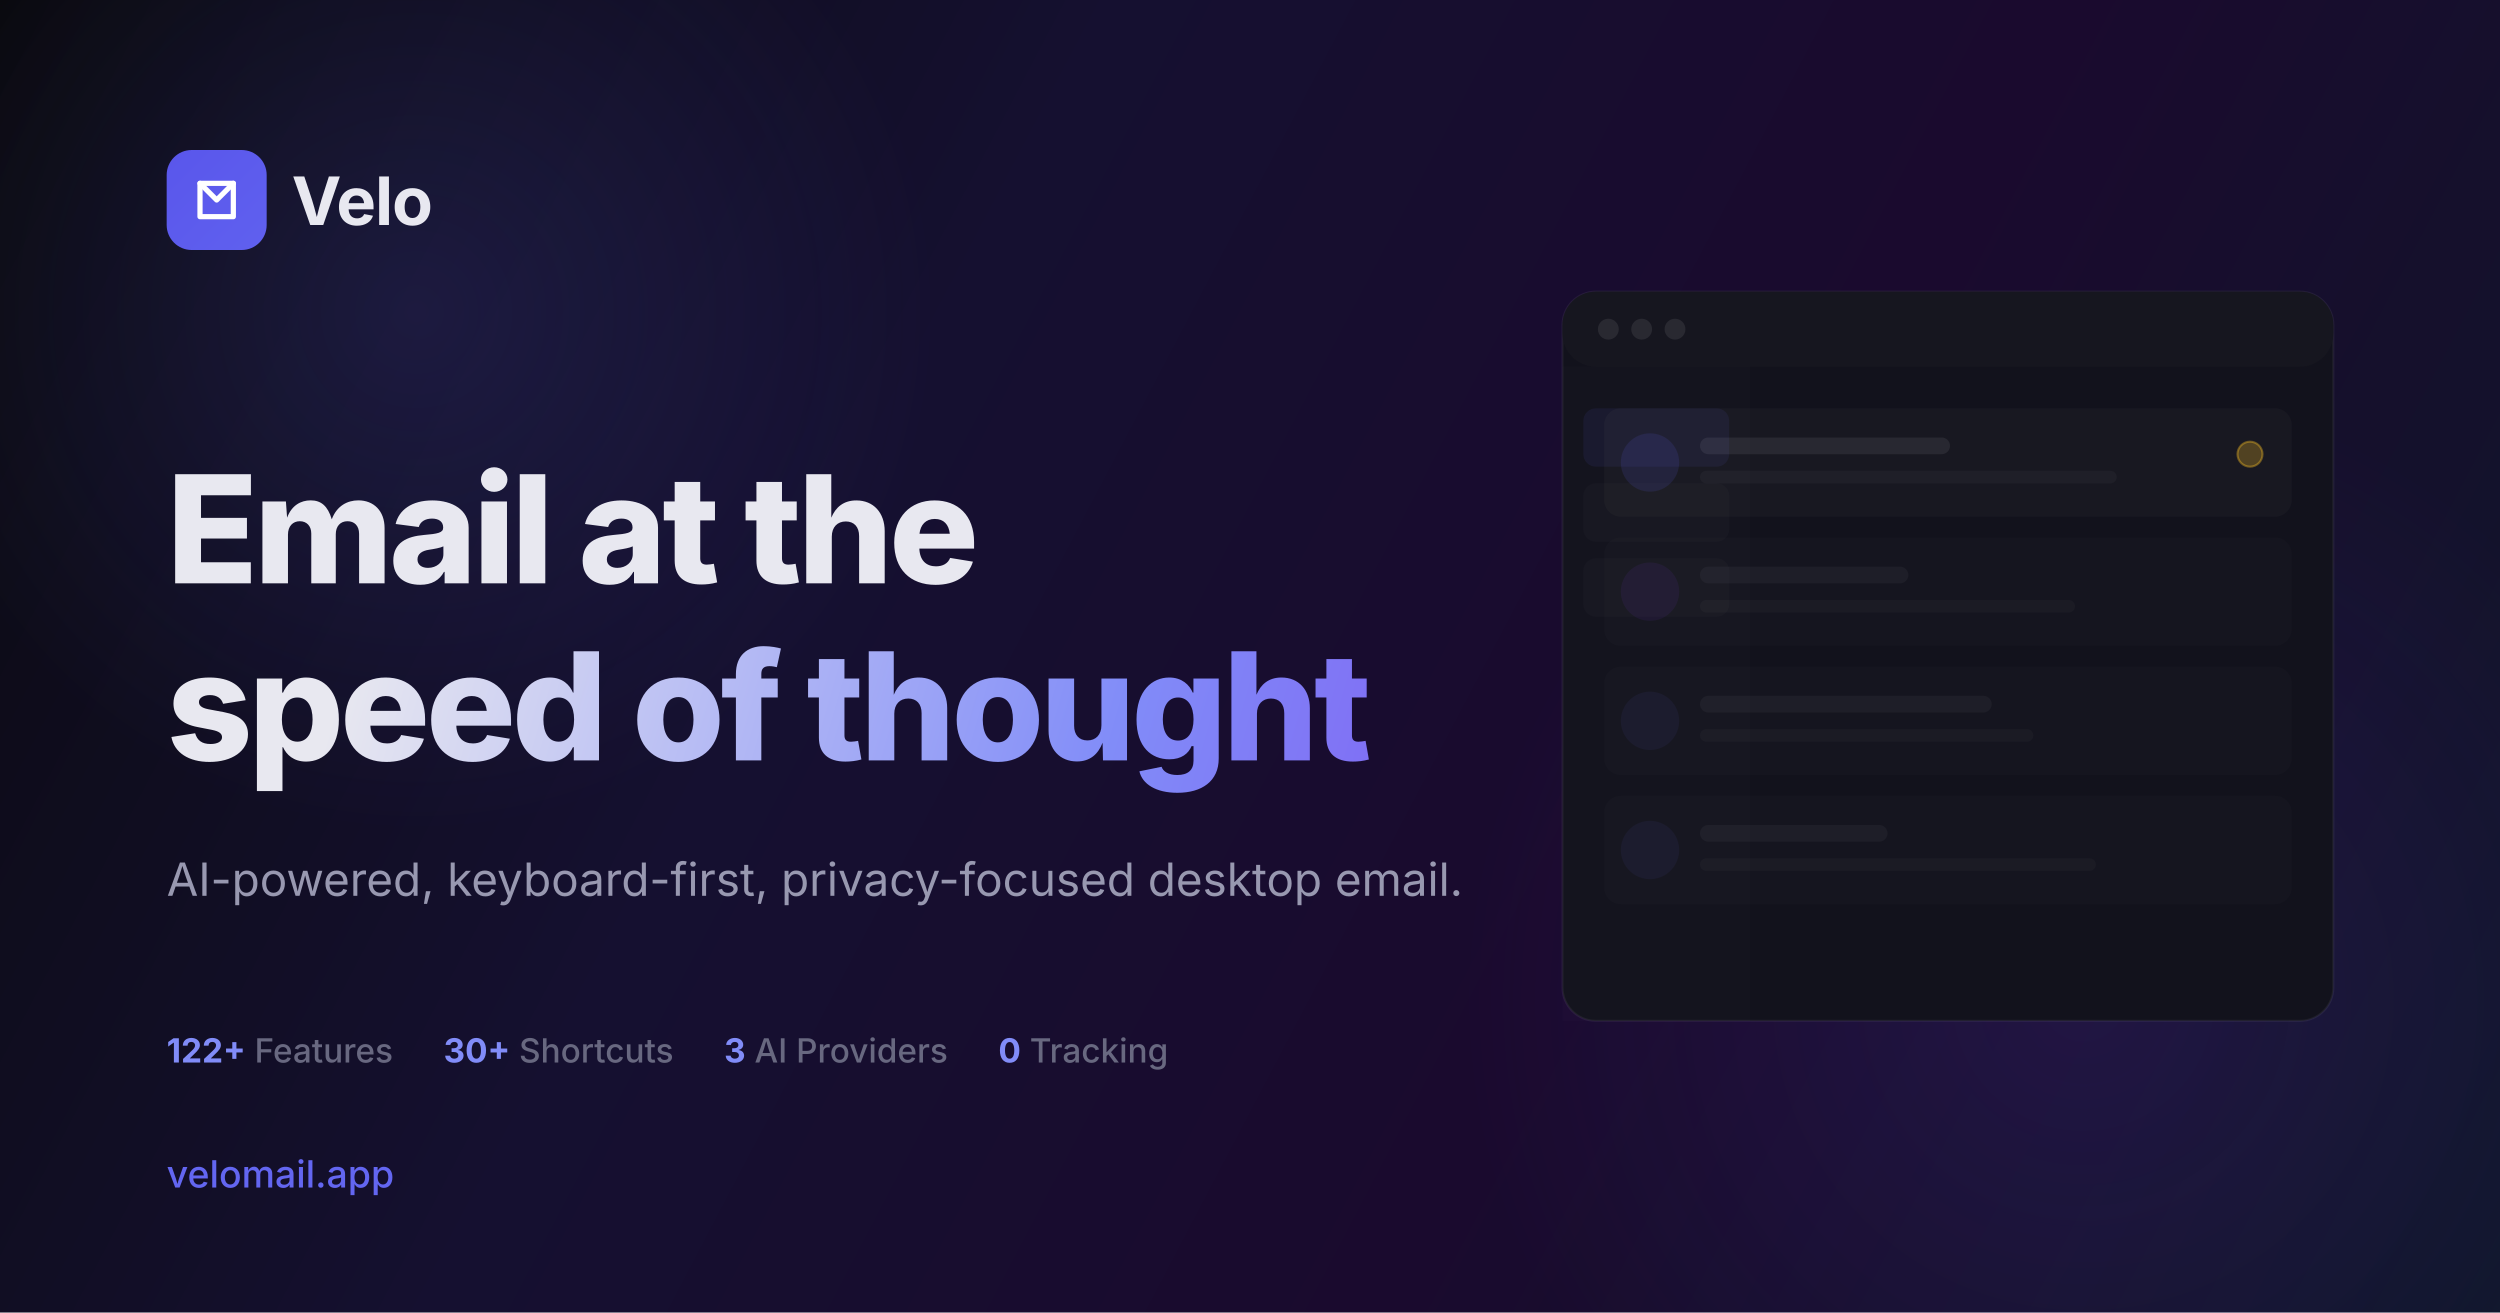
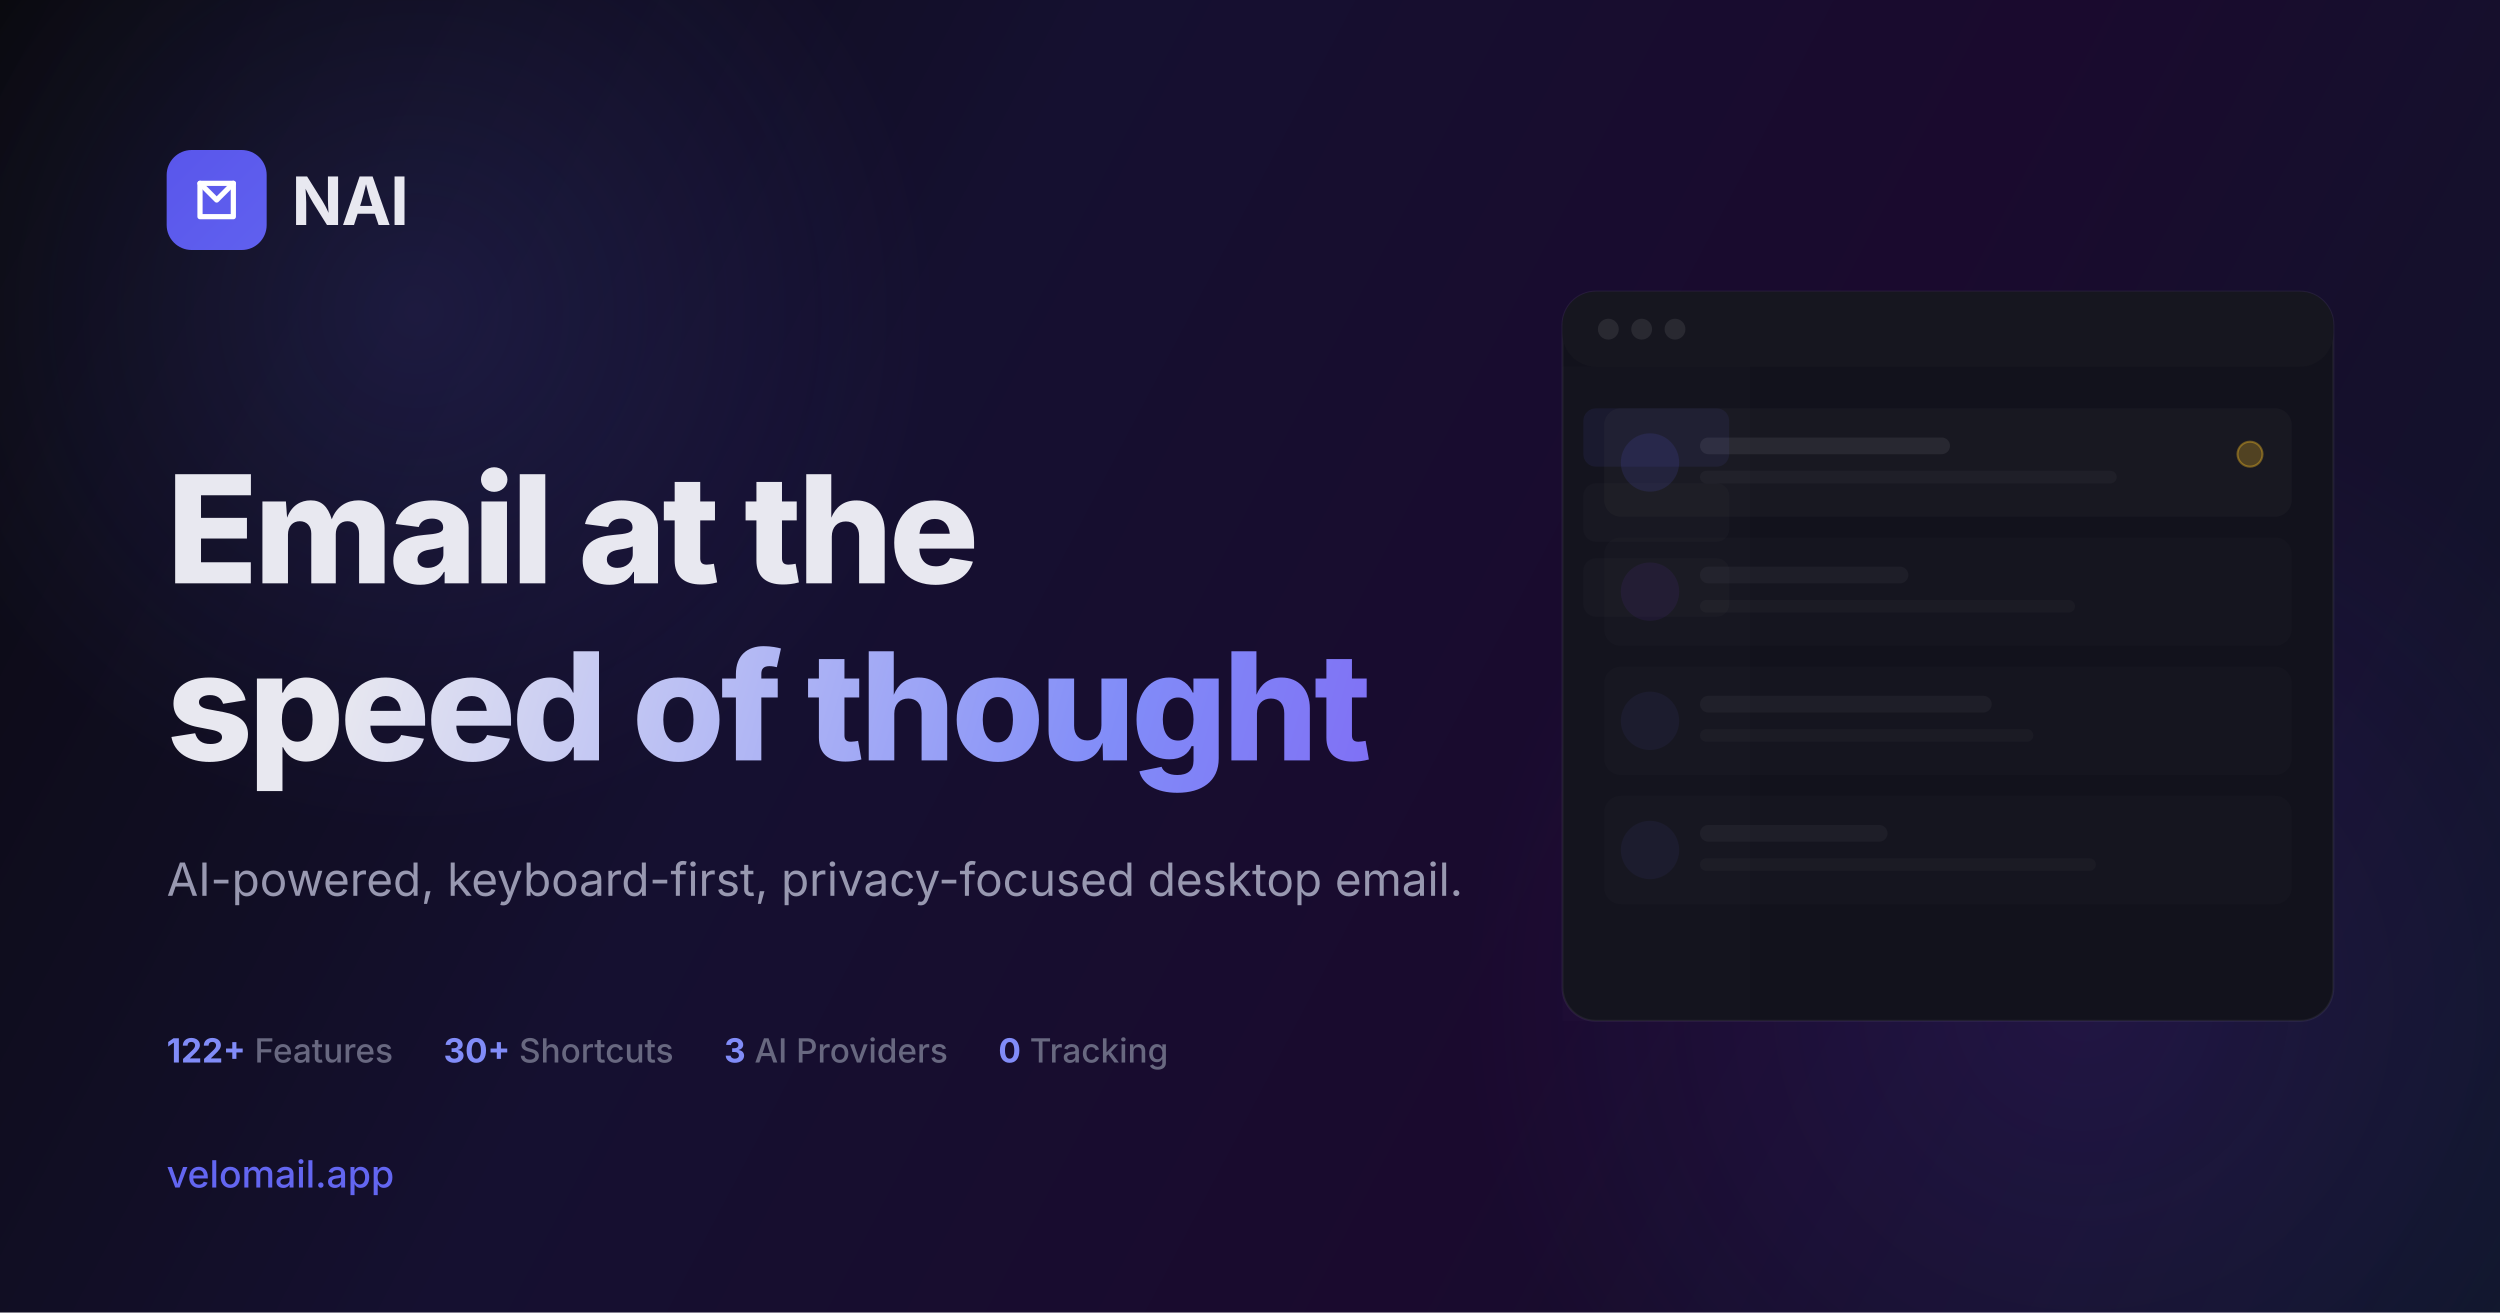
<svg xmlns="http://www.w3.org/2000/svg" width="1200" height="630" viewBox="0 0 1200 630" fill="none">
  <defs>
    <linearGradient id="bg" x1="0" y1="0" x2="1200" y2="630" gradientUnits="userSpaceOnUse">
      <stop offset="0%" stop-color="#0A0A0F" />
      <stop offset="35%" stop-color="#151030" />
      <stop offset="65%" stop-color="#1a0a2e" />
      <stop offset="100%" stop-color="#0f172a" />
    </linearGradient>
    <linearGradient id="accent" x1="0" y1="0" x2="300" y2="300" gradientUnits="userSpaceOnUse">
      <stop offset="0%" stop-color="#4F46E5" />
      <stop offset="50%" stop-color="#6366F1" />
      <stop offset="100%" stop-color="#7C3AED" />
    </linearGradient>
    <linearGradient id="textGrad" x1="200" y1="200" x2="900" y2="400" gradientUnits="userSpaceOnUse">
      <stop offset="0%" stop-color="#E8E8F0" />
      <stop offset="50%" stop-color="#818CF8" />
      <stop offset="100%" stop-color="#7C3AED" />
    </linearGradient>
    <radialGradient id="blob1" cx="200" cy="150" r="250" gradientUnits="userSpaceOnUse">
      <stop offset="0%" stop-color="#6366F1" stop-opacity="0.15" />
      <stop offset="100%" stop-color="#6366F1" stop-opacity="0" />
    </radialGradient>
    <radialGradient id="blob2" cx="1000" cy="480" r="300" gradientUnits="userSpaceOnUse">
      <stop offset="0%" stop-color="#7C3AED" stop-opacity="0.12" />
      <stop offset="100%" stop-color="#7C3AED" stop-opacity="0" />
    </radialGradient>
  </defs>
  <rect width="1200" height="630" fill="url(#bg)" />
  <circle cx="200" cy="150" r="250" fill="url(#blob1)" />
  <circle cx="1000" cy="480" r="300" fill="url(#blob2)" />
  <rect x="80" y="72" width="48" height="48" rx="12" fill="url(#accent)" />
  <path d="M96 88L104 96L112 88" stroke="white" stroke-width="2.5" stroke-linecap="round" stroke-linejoin="round" />
  <path d="M96 88H112V104H96V88Z" stroke="white" stroke-width="2.5" stroke-linecap="round" stroke-linejoin="round" />
-   <text x="140" y="108" font-family="Inter, -apple-system, sans-serif" font-size="32" font-weight="700" fill="#E8E8F0" letter-spacing="-0.5">Velo</text>
+   <text x="140" y="108" font-family="Inter, -apple-system, sans-serif" font-size="32" font-weight="700" fill="#E8E8F0" letter-spacing="-0.5">NAI</text>
  <text x="80" y="280" font-family="Inter, -apple-system, sans-serif" font-size="72" font-weight="800" fill="#E8E8F0" letter-spacing="-2">Email at the</text>
  <text x="80" y="365" font-family="Inter, -apple-system, sans-serif" font-size="72" font-weight="800" fill="url(#textGrad)" letter-spacing="-2">speed of thought</text>
  <text x="80" y="430" font-family="Inter, -apple-system, sans-serif" font-size="22" font-weight="400" fill="#9898B0">AI-powered, keyboard-first, privacy-focused desktop email.</text>
  <text x="80" y="510" font-family="Inter, -apple-system, sans-serif" font-size="16" font-weight="500" fill="#686880">
    <tspan fill="#818CF8" font-weight="700">122+</tspan> Features
    <tspan dx="20" fill="#818CF8" font-weight="700">30+</tspan> Shortcuts
    <tspan dx="20" fill="#818CF8" font-weight="700">3</tspan> AI Providers
    <tspan dx="20" fill="#818CF8" font-weight="700">0</tspan> Tracking
  </text>
  <text x="80" y="570" font-family="Inter, -apple-system, sans-serif" font-size="18" font-weight="500" fill="#6366F1">velomail.app</text>
  <rect x="750" y="140" width="370" height="350" rx="16" fill="#12121C" stroke="#ffffff0f" stroke-width="1" />
  <rect x="750" y="140" width="370" height="36" rx="16" fill="#16161F" />
  <circle cx="772" cy="158" r="5" fill="#ffffff15" />
  <circle cx="788" cy="158" r="5" fill="#ffffff15" />
  <circle cx="804" cy="158" r="5" fill="#ffffff15" />
  <rect x="770" y="196" width="330" height="52" rx="8" fill="#ffffff06" />
  <circle cx="792" cy="222" r="14" fill="#6366F120" />
  <rect x="816" y="210" width="120" height="8" rx="4" fill="#ffffff12" />
  <rect x="816" y="226" width="200" height="6" rx="3" fill="#ffffff08" />
  <circle cx="1080" cy="218" r="6" fill="#FBBF2440" stroke="#FBBF2460" stroke-width="1" />
  <rect x="770" y="258" width="330" height="52" rx="8" fill="#ffffff03" />
  <circle cx="792" cy="284" r="14" fill="#7C3AED15" />
  <rect x="816" y="272" width="100" height="8" rx="4" fill="#ffffff0a" />
  <rect x="816" y="288" width="180" height="6" rx="3" fill="#ffffff06" />
  <rect x="770" y="320" width="330" height="52" rx="8" fill="#ffffff03" />
  <circle cx="792" cy="346" r="14" fill="#6366F110" />
  <rect x="816" y="334" width="140" height="8" rx="4" fill="#ffffff0a" />
  <rect x="816" y="350" width="160" height="6" rx="3" fill="#ffffff06" />
  <rect x="770" y="382" width="330" height="52" rx="8" fill="#ffffff03" />
  <circle cx="792" cy="408" r="14" fill="#6366F110" />
  <rect x="816" y="396" width="90" height="8" rx="4" fill="#ffffff0a" />
  <rect x="816" y="412" width="190" height="6" rx="3" fill="#ffffff06" />
  <rect x="750" y="176" width="90" height="314" fill="#ffffff02" stroke-width="0" />
  <rect x="760" y="196" width="70" height="28" rx="6" fill="#6366F115" />
  <rect x="760" y="232" width="70" height="28" rx="6" fill="#ffffff04" />
  <rect x="760" y="268" width="70" height="28" rx="6" fill="#ffffff04" />
</svg>
